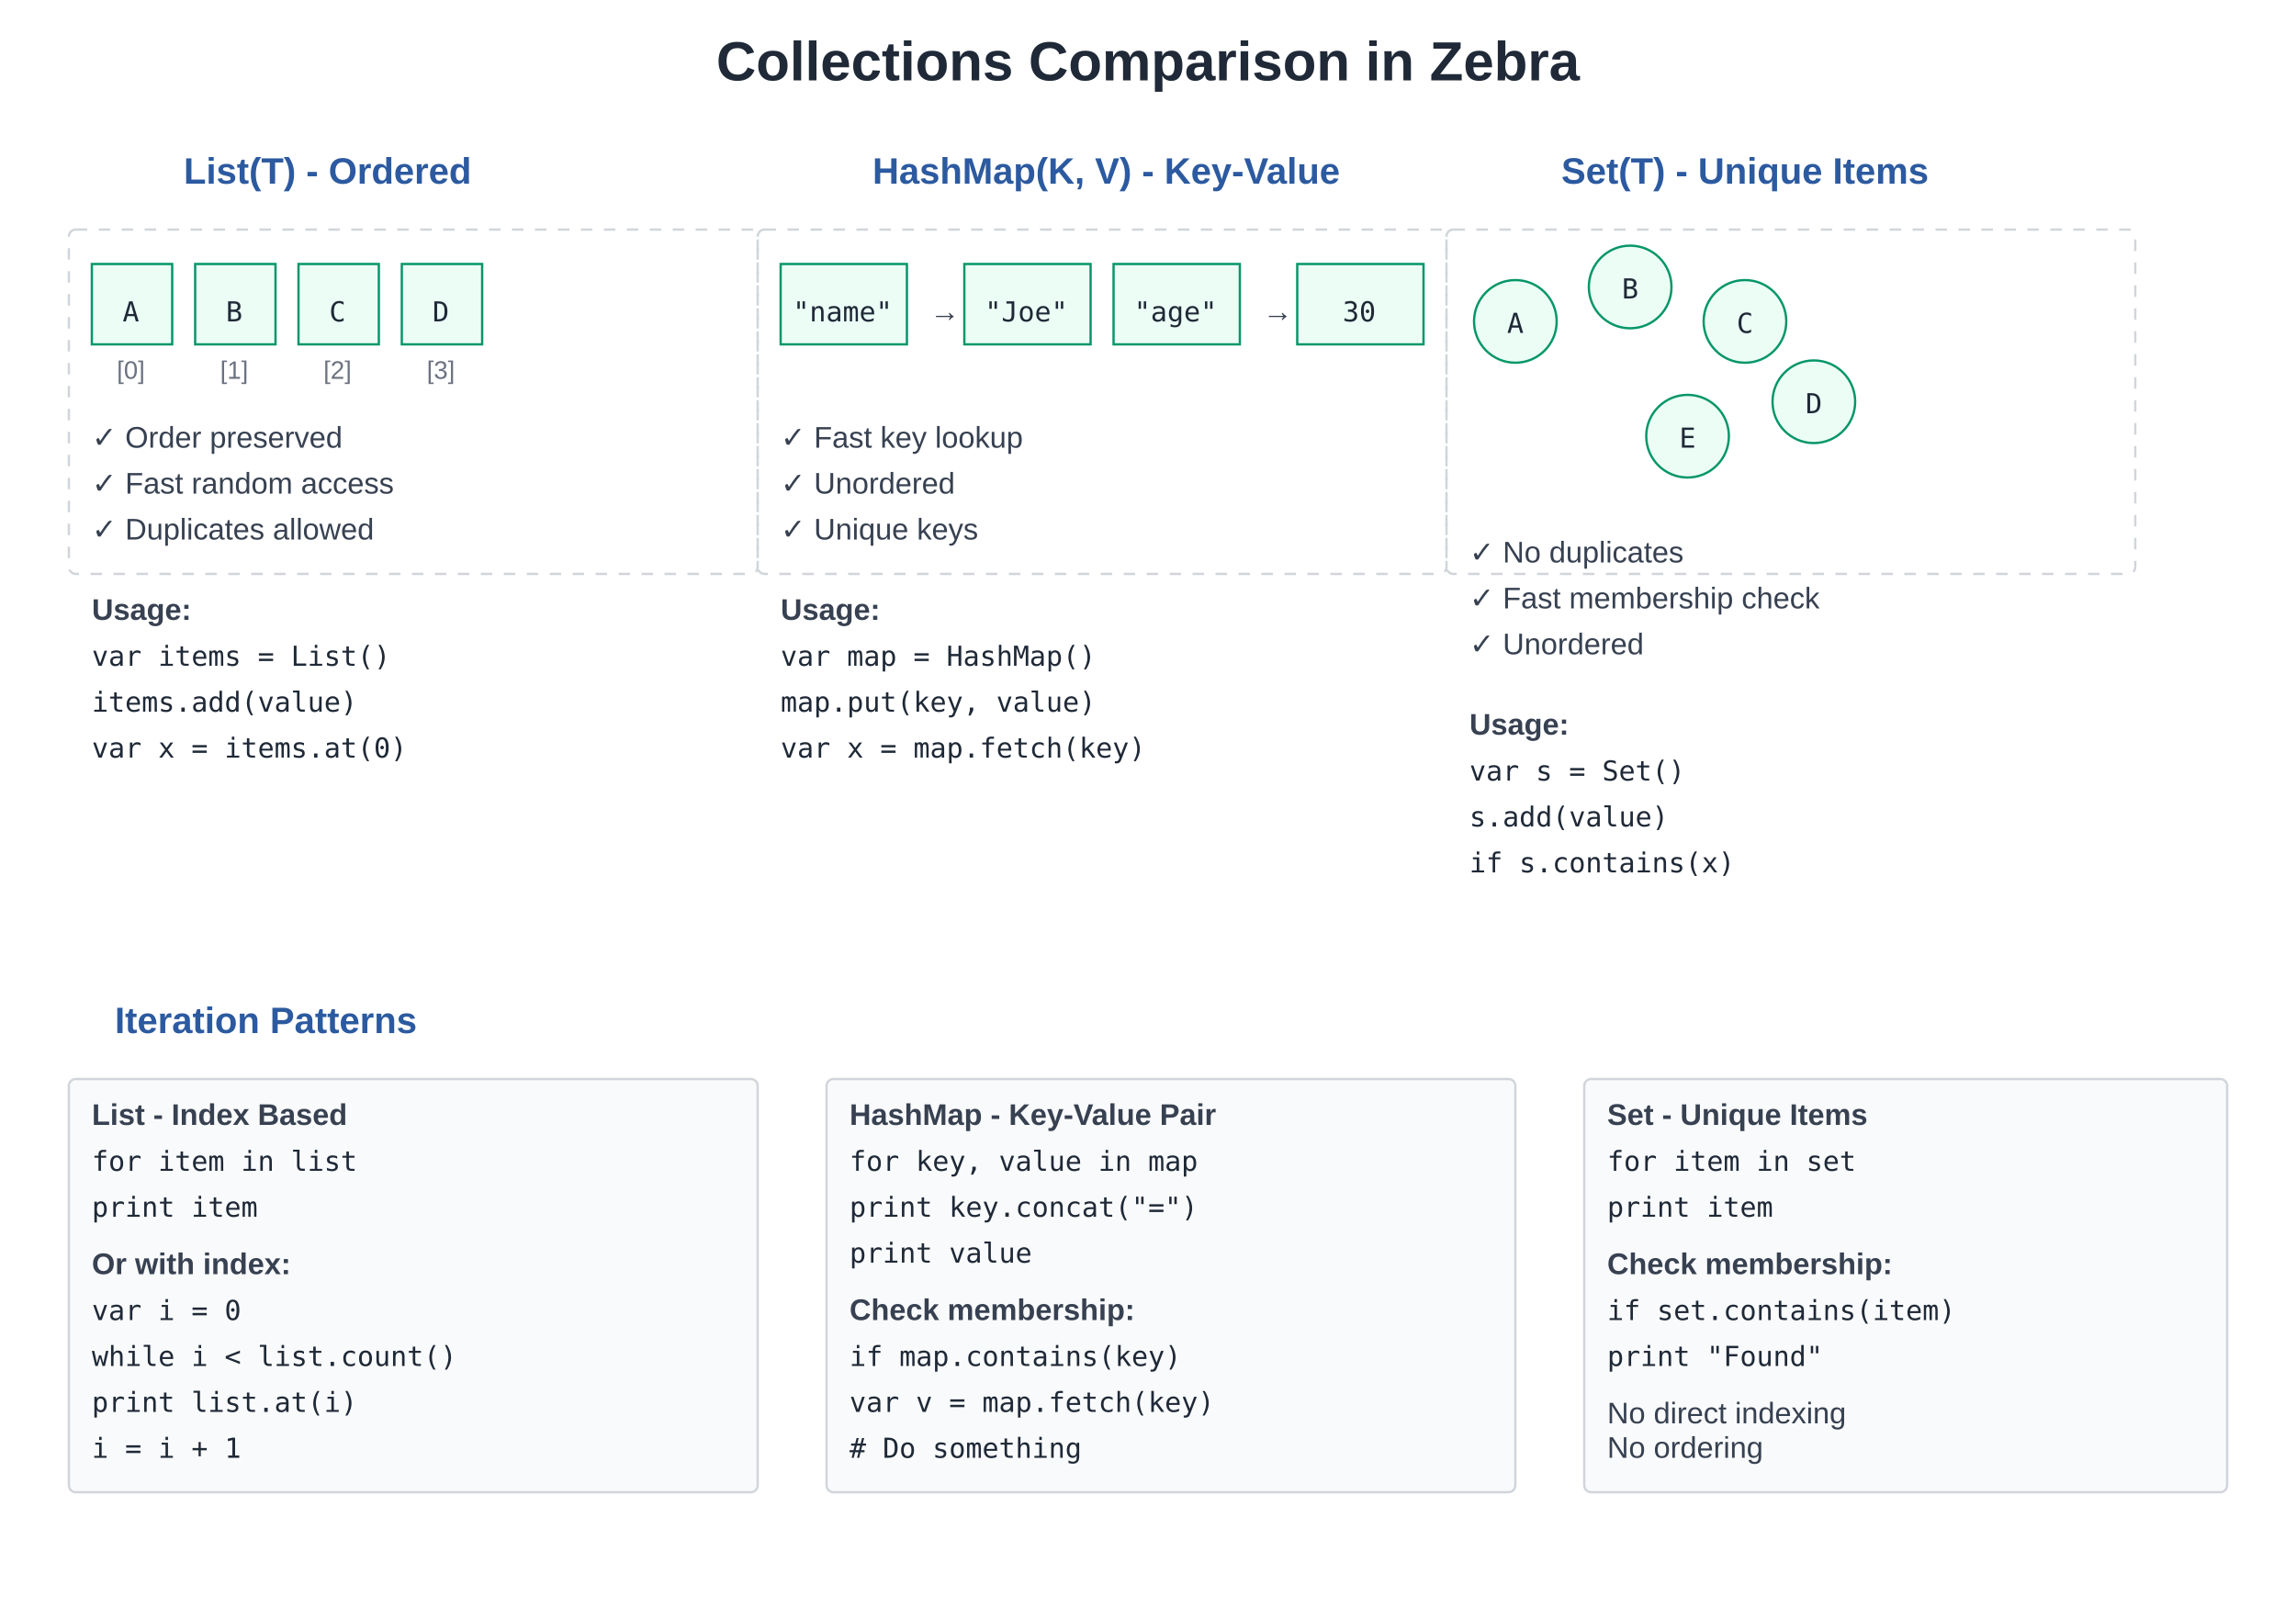
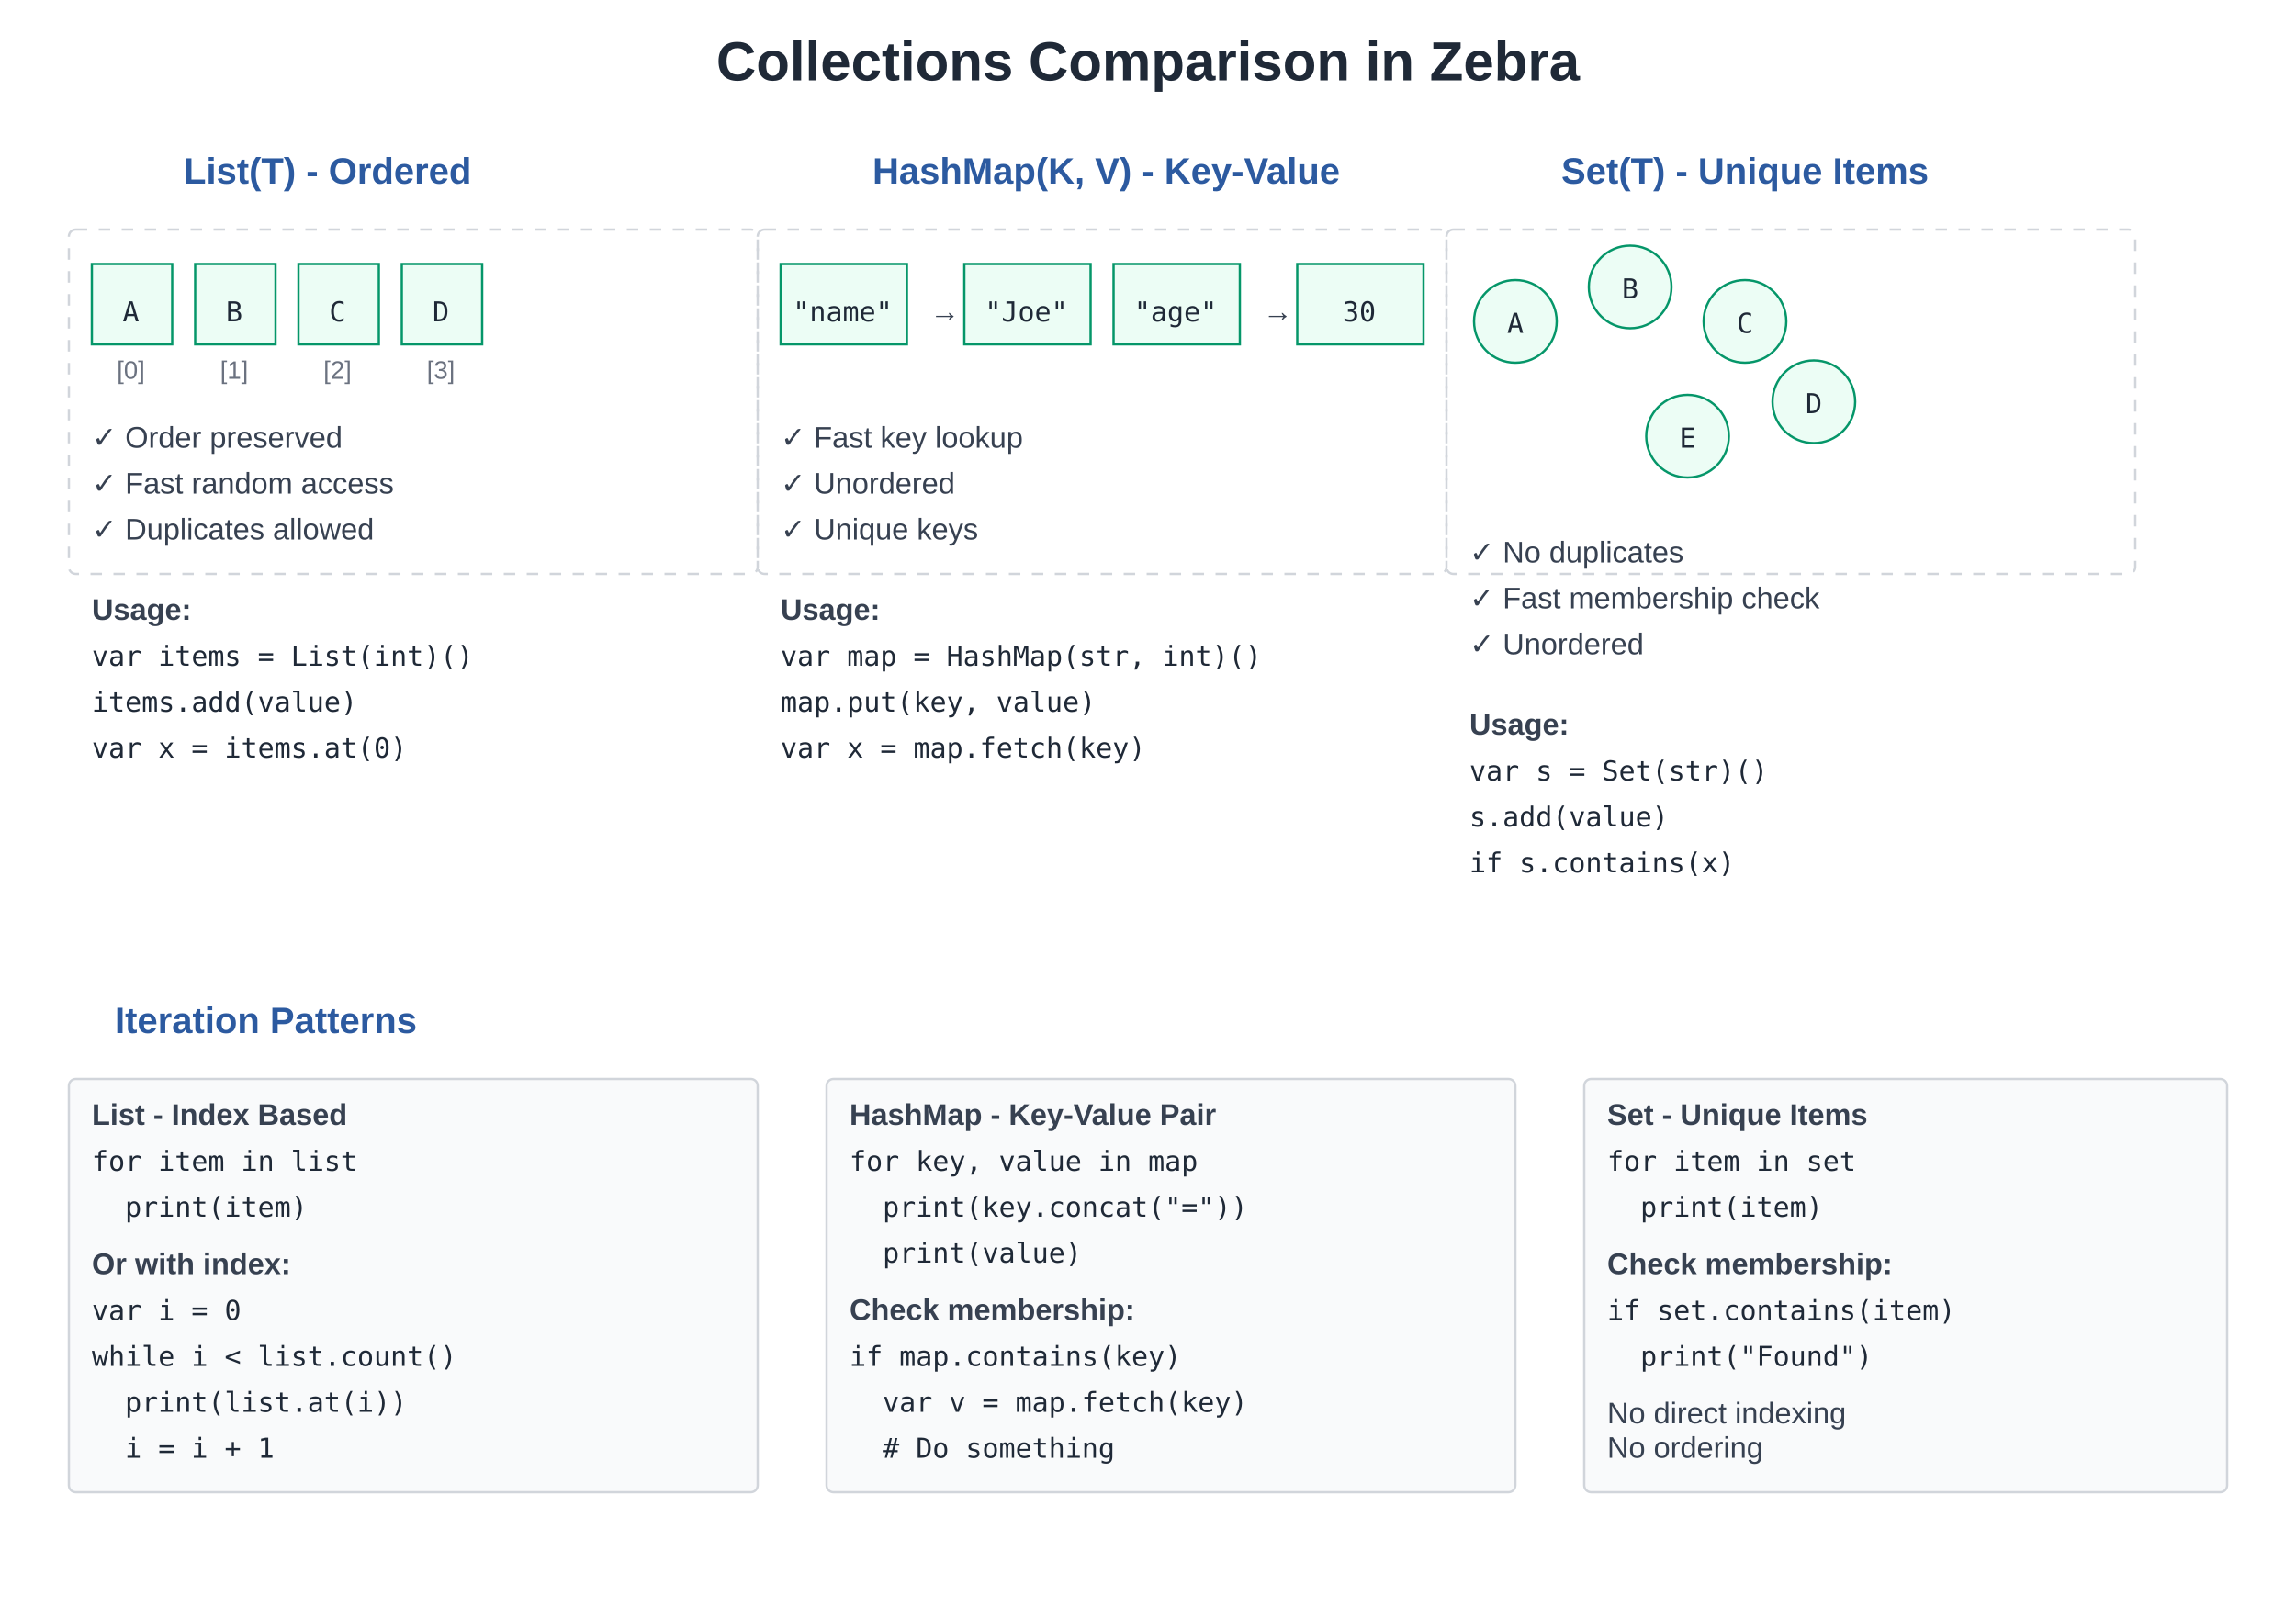
- <svg xmlns="http://www.w3.org/2000/svg" viewBox="0 0 1000 700">
+ <svg xmlns="http://www.w3.org/2000/svg" xml:space="preserve" viewBox="0 0 1000 700">
  <defs>
    <style>
      .title { font-size: 24px; font-weight: bold; fill: #1f2937; font-family: Arial, sans-serif; }
      .section-title { font-size: 16px; font-weight: bold; fill: #2c5aa0; font-family: Arial, sans-serif; }
      .box-header { fill: #2c5aa0; stroke: #2c5aa0; }
      .box-content { fill: #e8f4f8; stroke: #2c5aa0; stroke-width: 2; }
      .list-item { fill: #ecfdf5; stroke: #059669; stroke-width: 1; }
      .label { font-size: 13px; fill: #374151; font-family: Arial, sans-serif; }
      .code { font-size: 12px; fill: #1f2937; font-family: 'Monaco', monospace; }
      .note { font-size: 11px; fill: #6b7280; font-family: Arial, sans-serif; }
    </style>
  </defs>
  <text x="500" y="35" class="title" text-anchor="middle">Collections Comparison in Zebra</text>
  <g>
    <text x="80" y="80" class="section-title">List(T) - Ordered</text>
    <g>
      <rect x="30" y="100" width="300" height="150" fill="none" stroke="#d1d5db" stroke-width="1" stroke-dasharray="5,5" rx="3" />
      <rect x="40" y="115" width="35" height="35" class="list-item" />
      <text x="57" y="140" class="code" text-anchor="middle">A</text>
      <rect x="85" y="115" width="35" height="35" class="list-item" />
      <text x="102" y="140" class="code" text-anchor="middle">B</text>
      <rect x="130" y="115" width="35" height="35" class="list-item" />
      <text x="147" y="140" class="code" text-anchor="middle">C</text>
      <rect x="175" y="115" width="35" height="35" class="list-item" />
      <text x="192" y="140" class="code" text-anchor="middle">D</text>
      <text x="57" y="165" class="note" text-anchor="middle">[0]</text>
      <text x="102" y="165" class="note" text-anchor="middle">[1]</text>
      <text x="147" y="165" class="note" text-anchor="middle">[2]</text>
      <text x="192" y="165" class="note" text-anchor="middle">[3]</text>
      <text x="40" y="195" class="label">✓ Order preserved</text>
      <text x="40" y="215" class="label">✓ Fast random access</text>
      <text x="40" y="235" class="label">✓ Duplicates allowed</text>
    </g>
    <text x="40" y="270" class="label" font-weight="bold">Usage:</text>
-     <text x="40" y="290" class="code">var items = List()</text>
+     <text x="40" y="290" class="code">var items = List(int)()</text>
    <text x="40" y="310" class="code">items.add(value)</text>
    <text x="40" y="330" class="code">var x = items.at(0)</text>
  </g>
  <g>
    <text x="380" y="80" class="section-title">HashMap(K, V) - Key-Value</text>
    <g>
      <rect x="330" y="100" width="300" height="150" fill="none" stroke="#d1d5db" stroke-width="1" stroke-dasharray="5,5" rx="3" />
      <rect x="340" y="115" width="55" height="35" class="list-item" />
      <text x="367" y="140" class="code" text-anchor="middle" font-size="11">"name"</text>
      <text x="405" y="140" class="label">→</text>
      <rect x="420" y="115" width="55" height="35" class="list-item" />
      <text x="447" y="140" class="code" text-anchor="middle">"Joe"</text>
      <rect x="485" y="115" width="55" height="35" class="list-item" />
      <text x="512" y="140" class="code" text-anchor="middle" font-size="11">"age"</text>
      <text x="550" y="140" class="label">→</text>
      <rect x="565" y="115" width="55" height="35" class="list-item" />
      <text x="592" y="140" class="code" text-anchor="middle">30</text>
      <text x="340" y="195" class="label">✓ Fast key lookup</text>
      <text x="340" y="215" class="label">✓ Unordered</text>
      <text x="340" y="235" class="label">✓ Unique keys</text>
    </g>
    <text x="340" y="270" class="label" font-weight="bold">Usage:</text>
-     <text x="340" y="290" class="code">var map = HashMap()</text>
+     <text x="340" y="290" class="code">var map = HashMap(str, int)()</text>
    <text x="340" y="310" class="code">map.put(key, value)</text>
    <text x="340" y="330" class="code">var x = map.fetch(key)</text>
  </g>
  <g>
    <text x="680" y="80" class="section-title">Set(T) - Unique Items</text>
    <g>
      <rect x="630" y="100" width="300" height="150" fill="none" stroke="#d1d5db" stroke-width="1" stroke-dasharray="5,5" rx="3" />
      <circle cx="660" cy="140" r="18" class="list-item" />
      <text x="660" y="145" class="code" text-anchor="middle">A</text>
      <circle cx="710" cy="125" r="18" class="list-item" />
      <text x="710" y="130" class="code" text-anchor="middle">B</text>
      <circle cx="760" cy="140" r="18" class="list-item" />
      <text x="760" y="145" class="code" text-anchor="middle">C</text>
      <circle cx="790" cy="175" r="18" class="list-item" />
      <text x="790" y="180" class="code" text-anchor="middle">D</text>
      <circle cx="735" cy="190" r="18" class="list-item" />
      <text x="735" y="195" class="code" text-anchor="middle">E</text>
      <text x="640" y="245" class="label">✓ No duplicates</text>
      <text x="640" y="265" class="label">✓ Fast membership check</text>
      <text x="640" y="285" class="label">✓ Unordered</text>
    </g>
    <text x="640" y="320" class="label" font-weight="bold">Usage:</text>
-     <text x="640" y="340" class="code">var s = Set()</text>
+     <text x="640" y="340" class="code">var s = Set(str)()</text>
    <text x="640" y="360" class="code">s.add(value)</text>
    <text x="640" y="380" class="code">if s.contains(x)</text>
  </g>
  <g>
    <text x="50" y="450" class="section-title">Iteration Patterns</text>
    <g>
      <rect x="30" y="470" width="300" height="180" fill="#f9fafb" stroke="#d1d5db" stroke-width="1" rx="3" />
      <text x="40" y="490" class="label" font-weight="bold">List - Index Based</text>
      <text x="40" y="510" class="code">for item in list</text>
-       <text x="40" y="530" class="code">  print item</text>
+       <text x="40" y="530" class="code">  print(item)</text>
      <text x="40" y="555" class="label" font-weight="bold">Or with index:</text>
      <text x="40" y="575" class="code">var i = 0</text>
      <text x="40" y="595" class="code">while i &lt; list.count()</text>
-       <text x="40" y="615" class="code">  print list.at(i)</text>
+       <text x="40" y="615" class="code">  print(list.at(i))</text>
      <text x="40" y="635" class="code">  i = i + 1</text>
    </g>
    <g>
      <rect x="360" y="470" width="300" height="180" fill="#f9fafb" stroke="#d1d5db" stroke-width="1" rx="3" />
      <text x="370" y="490" class="label" font-weight="bold">HashMap - Key-Value Pair</text>
      <text x="370" y="510" class="code">for key, value in map</text>
-       <text x="370" y="530" class="code">  print key.concat("=")</text>
-       <text x="370" y="550" class="code">  print value</text>
+       <text x="370" y="530" class="code">  print(key.concat("="))</text>
+       <text x="370" y="550" class="code">  print(value)</text>
      <text x="370" y="575" class="label" font-weight="bold">Check membership:</text>
      <text x="370" y="595" class="code">if map.contains(key)</text>
      <text x="370" y="615" class="code">  var v = map.fetch(key)</text>
      <text x="370" y="635" class="code">  # Do something</text>
    </g>
    <g>
      <rect x="690" y="470" width="280" height="180" fill="#f9fafb" stroke="#d1d5db" stroke-width="1" rx="3" />
      <text x="700" y="490" class="label" font-weight="bold">Set - Unique Items</text>
      <text x="700" y="510" class="code">for item in set</text>
-       <text x="700" y="530" class="code">  print item</text>
+       <text x="700" y="530" class="code">  print(item)</text>
      <text x="700" y="555" class="label" font-weight="bold">Check membership:</text>
      <text x="700" y="575" class="code">if set.contains(item)</text>
-       <text x="700" y="595" class="code">  print "Found"</text>
+       <text x="700" y="595" class="code">  print("Found")</text>
      <text x="700" y="620" class="label" font-size="11">No direct indexing</text>
      <text x="700" y="635" class="label" font-size="11">No ordering</text>
    </g>
  </g>
</svg>
